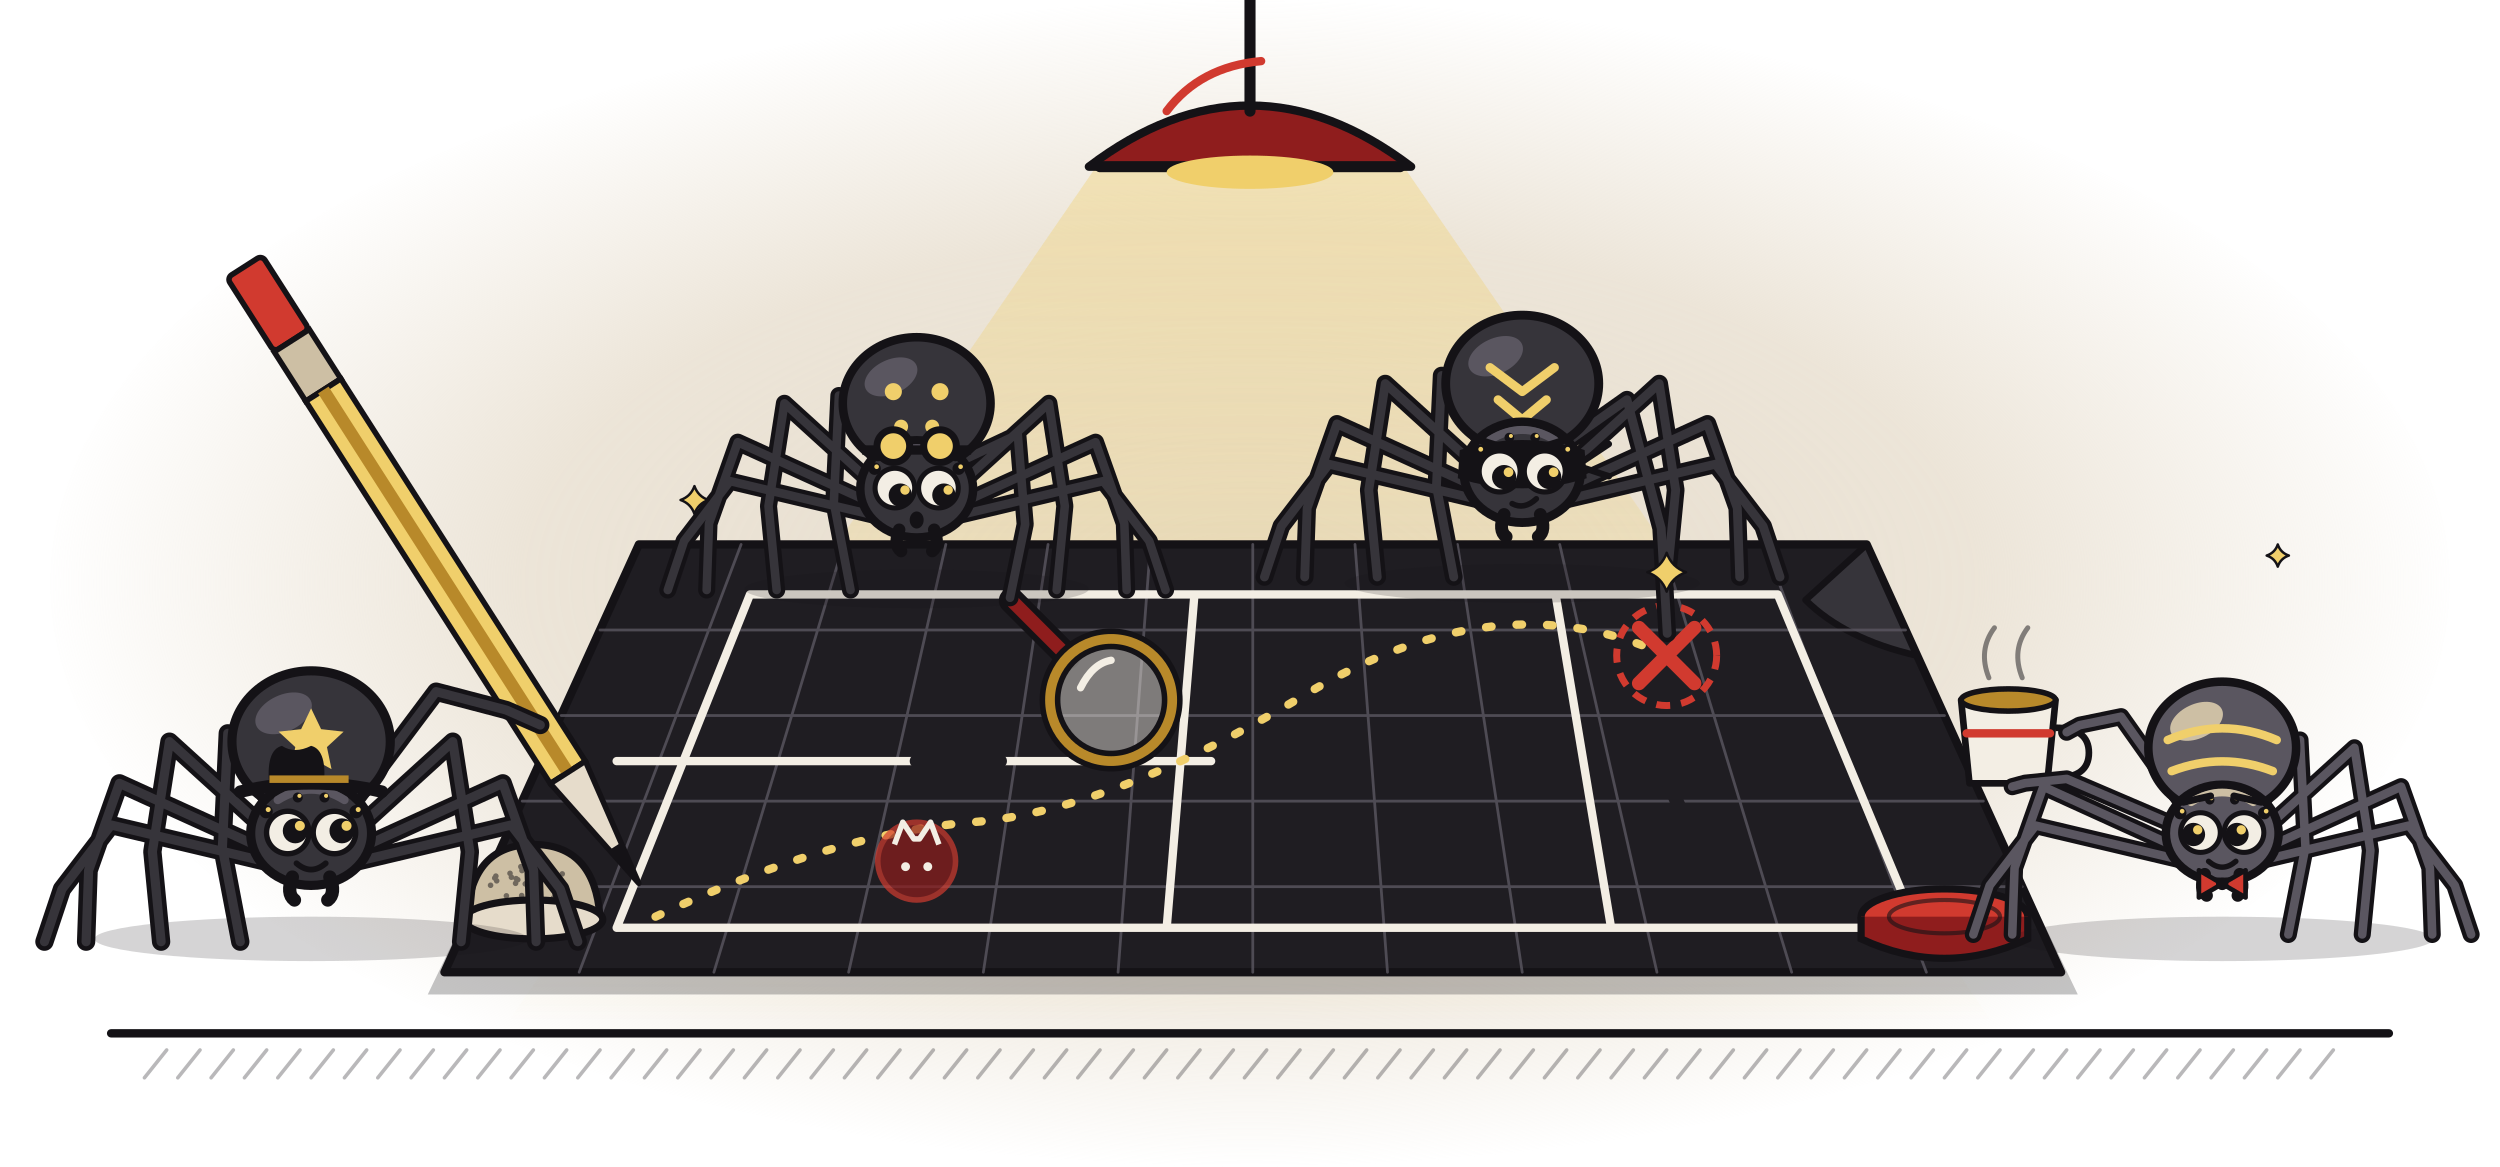
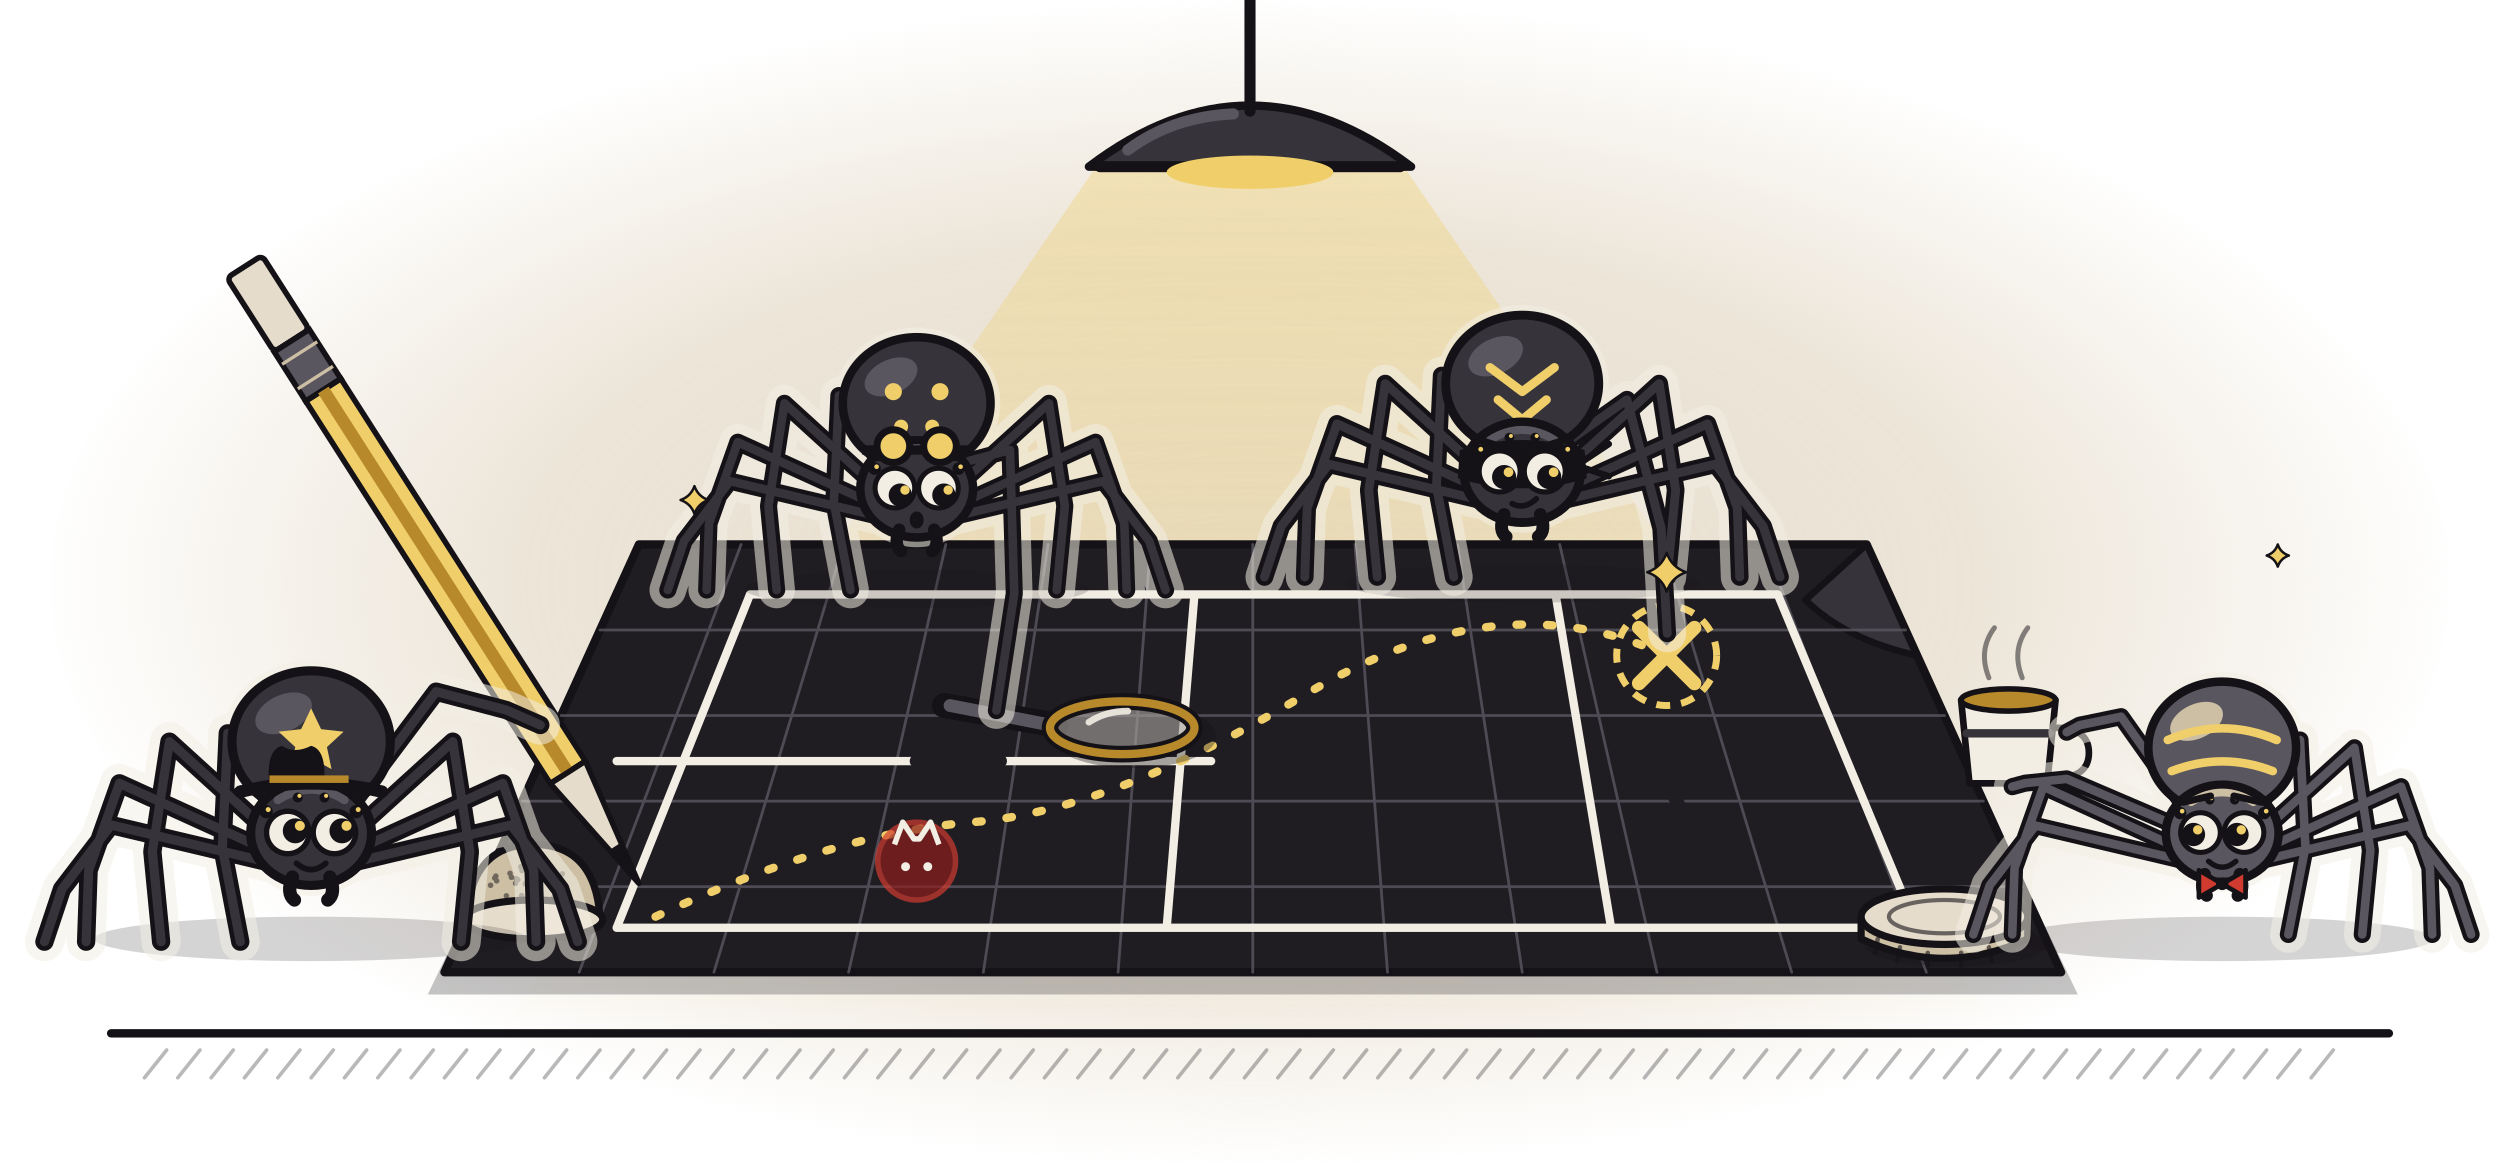
<svg xmlns="http://www.w3.org/2000/svg" viewBox="0 0 900 420" role="img" aria-label="The crew plans the job around a blueprint">
  <defs>
    <radialGradient id="p1-glow" cx="50%" cy="50%" r="50%">
      <stop offset="0" stop-color="#e6dccb" />
      <stop offset=".6" stop-color="#e6dccb" stop-opacity=".75" />
      <stop offset="1" stop-color="#e6dccb" stop-opacity="0" />
    </radialGradient>
  </defs>
  <ellipse cx="450" cy="210" rx="432" ry="210" fill="url(#p1-glow)" />
  <defs>
    <linearGradient id="p1-lamp" x1="0" y1="0" x2="0" y2="1">
      <stop offset="0" stop-color="#f0cf6b" stop-opacity=".55" />
      <stop offset="1" stop-color="#f0cf6b" stop-opacity="0" />
    </linearGradient>
  </defs>
  <path d="M396 58L180 372H720L504 58z" fill="url(#p1-lamp)" opacity=".7" />
  <path d="M40 372H860" stroke="#141216" stroke-width="3" stroke-linecap="round" />
  <path d="M60 378l-8 10M72 378l-8 10M84 378l-8 10M96 378l-8 10M108 378l-8 10M120 378l-8 10M132 378l-8 10M144 378l-8 10M156 378l-8 10M168 378l-8 10M180 378l-8 10M192 378l-8 10M204 378l-8 10M216 378l-8 10M228 378l-8 10M240 378l-8 10M252 378l-8 10M264 378l-8 10M276 378l-8 10M288 378l-8 10M300 378l-8 10M312 378l-8 10M324 378l-8 10M336 378l-8 10M348 378l-8 10M360 378l-8 10M372 378l-8 10M384 378l-8 10M396 378l-8 10M408 378l-8 10M420 378l-8 10M432 378l-8 10M444 378l-8 10M456 378l-8 10M468 378l-8 10M480 378l-8 10M492 378l-8 10M504 378l-8 10M516 378l-8 10M528 378l-8 10M540 378l-8 10M552 378l-8 10M564 378l-8 10M576 378l-8 10M588 378l-8 10M600 378l-8 10M612 378l-8 10M624 378l-8 10M636 378l-8 10M648 378l-8 10M660 378l-8 10M672 378l-8 10M684 378l-8 10M696 378l-8 10M708 378l-8 10M720 378l-8 10M732 378l-8 10M744 378l-8 10M756 378l-8 10M768 378l-8 10M780 378l-8 10M792 378l-8 10M804 378l-8 10M816 378l-8 10M828 378l-8 10M840 378l-8 10" stroke="#141216" stroke-width="1.3" fill="none" stroke-linecap="round" stroke-linejoin="round" opacity=".3" />
  <path d="M228 204L674 204L748 358L154 358Z" fill="#141216" opacity=".25" />
  <path d="M230 196L672 196L742 350L160 350Z" fill="#1f1d22" stroke="#141216" stroke-width="3" stroke-linejoin="round" />
  <path d="M672 196l18 40q-26 -6 -40 -20z" fill="#36343a" stroke="#141216" stroke-width="2.4" stroke-linejoin="round" />
  <path d="M266.8 196L208.5 350M303.7 196L257 350M340.5 196L305.5 350M377.3 196L354 350M414.2 196L402.5 350M451 196L451 350M487.8 196L499.5 350M524.7 196L548 350M561.5 196L596.5 350M598.3 196L645 350M635.2 196L693.5 350M216 226.8L686 226.8M202 257.6L700 257.6M188 288.4L714 288.4M174 319.2L728 319.2" stroke="#5a5660" stroke-width="1" fill="none" stroke-linecap="round" stroke-linejoin="round" opacity=".8" />
  <path d="M270 214H640L690 334H222Z M430 214L420 334M222 274H436M560 214L580 334" stroke="#f3eee4" stroke-width="3" fill="none" stroke-linecap="round" stroke-linejoin="round" />
  <path d="M330 274h30M600 280l6 14" stroke="#1f1d22" stroke-width="5" fill="none" stroke-linecap="round" stroke-linejoin="round" />
  <path d="M236 330Q300 300 350 296T470 250T600 236" stroke="#f0cf6b" stroke-width="3" fill="none" stroke-linecap="round" stroke-linejoin="round" stroke-dasharray="2 9" />
-   <path d="M590 226l20 20M610 226l-20 20" stroke="#d13a2f" stroke-width="5" stroke-linecap="round" />
-   <circle cx="600" cy="236" r="18" fill="none" stroke="#d13a2f" stroke-width="2.5" stroke-dasharray="5 4" />
+   <path d="M590 226l20 20M610 226l-20 20" stroke="#f0cf6b" stroke-width="5" stroke-linecap="round" />
+   <circle cx="600" cy="236" r="18" fill="none" stroke="#f0cf6b" stroke-width="2.5" stroke-dasharray="5 4" />
  <circle cx="330" cy="310" r="14" fill="#8f1d1d" opacity=".7" stroke="#d13a2f" stroke-width="2" />
  <path d="M322 304l3 -8 4 6h2l4 -6 3 8" fill="none" stroke="#f3eee4" stroke-width="2" stroke-linejoin="round" />
  <circle cx="326" cy="312" r="1.6" fill="#f3eee4" />
  <circle cx="334" cy="312" r="1.6" fill="#f3eee4" />
  <path d="M168 330q2 -26 24 -26t24 26z" fill="#cdbfa4" stroke="#141216" stroke-width="2.6" />
  <path d="M193 324.4h0.01M178.5 315.4h0.01M203.9 319.9h0.01M200 319.8h0.01M178.1 316.1h0.01M183.6 314.4h0.01M178.8 317.1h0.01M200.6 315.6h0.01M187.8 322.4h0.01M185.8 316.3h0.01M188.5 324.9h0.01M202.2 320.9h0.01M189.1 318.2h0.01M182.3 322.5h0.01M187.6 312.2h0.01M187.5 312h0.01M194.3 325.1h0.01M184.1 315.8h0.01M202.6 319.2h0.01M186.4 316.7h0.01M199.2 323.3h0.01M193.6 316.6h0.01M185.6 318h0.01M187.9 313.4h0.01M176.6 318.7h0.01M202.4 314.6h0.01M201.7 321.6h0.01M194 321.9h0.01M189.5 324.8h0.01M191.7 320.1h0.01" stroke="#141216" stroke-width="2" stroke-linecap="round" opacity="0.5" />
  <ellipse cx="192" cy="331" rx="25" ry="7" fill="#e6dccb" stroke="#141216" stroke-width="2.6" />
-   <ellipse cx="700" cy="330" rx="30" ry="10" fill="#d13a2f" stroke="#141216" stroke-width="2.6" />
-   <path d="M670 330v8q30 14 60 0v-8" fill="#8f1d1d" stroke="#141216" stroke-width="2.6" />
+   <ellipse cx="704" cy="340" rx="33" ry="8" fill="#141216" opacity=".3" />
+   <path d="M670 330v8q30 14 60 0v-8" fill="#cdbfa4" stroke="#141216" stroke-width="2.6" />
+   <path d="M676 338l-1 5M684 341l-1 5M694 343v5M706 343v5M716 341l1 5M724 338l1 5" stroke="#141216" stroke-width="1.6" fill="none" stroke-linecap="round" stroke-linejoin="round" opacity=".6" />
+   <ellipse cx="700" cy="330" rx="30" ry="10" fill="#e6dccb" stroke="#141216" stroke-width="2.6" />
  <ellipse cx="700" cy="330" rx="20" ry="6" fill="none" stroke="#141216" stroke-width="1.5" opacity=".6" />
  <ellipse cx="330" cy="212" rx="62" ry="7" fill="#141216" opacity="0.18" />
  <ellipse cx="548" cy="210" rx="64" ry="7" fill="#141216" opacity="0.18" />
  <ellipse cx="112" cy="338" rx="78" ry="8" fill="#141216" opacity="0.18" />
  <ellipse cx="800" cy="338" rx="76" ry="8" fill="#141216" opacity="0.18" />
-   <path d="M384.4 236.4L364.2 216.2" stroke="#141216" stroke-width="9.24" fill="none" stroke-linecap="round" stroke-linejoin="round" />
-   <path d="M382.3 234.3L365 217" stroke="#8f1d1d" stroke-width="4.84" fill="none" stroke-linecap="round" stroke-linejoin="round" />
-   <circle cx="400" cy="252" r="22" fill="#f3eee4" fill-opacity=".45" stroke="#141216" stroke-width="7.5" />
-   <circle cx="400" cy="252" r="22" fill="none" stroke="#b8892a" stroke-width="3.5" />
-   <path d="M389 247.6q4.4 -8.8 11 -9.9" stroke="#f3eee4" stroke-width="2.64" fill="none" stroke-linecap="round" stroke-linejoin="round" />
+   <ellipse cx="408" cy="265" rx="30" ry="11.5" fill="#141216" opacity=".35" />
+   <path d="M380 261L340 254" stroke="#141216" stroke-width="9" fill="none" stroke-linecap="round" stroke-linejoin="round" />
+   <path d="M378 261L342 254" stroke="#5a5660" stroke-width="4.6" fill="none" stroke-linecap="round" stroke-linejoin="round" />
+   <ellipse cx="404" cy="262" rx="26" ry="9.5" fill="#f3eee4" fill-opacity=".4" stroke="#141216" stroke-width="6" />
+   <ellipse cx="404" cy="262" rx="26" ry="9.5" fill="none" stroke="#b8892a" stroke-width="3" />
+   <path d="M392 260q6 -4 14 -4" stroke="#f3eee4" stroke-width="2.4" fill="none" stroke-linecap="round" stroke-linejoin="round" opacity=".9" />
  <g transform="translate(330 176) scale(1.4 1.4)">
-     <path d="M9 -6L26 -14L27.9 9.1L24 28M12 -2L34 -22L38.1 4.4L36 26M13 3L46 -12L53.4 8.9L54 26M10 7L48 -2L59.8 13.4L64 26M-9 -6L-20 -24L-21.3 3.5L-17 26M-12 -2L-34 -22L-38.1 4.4L-36 26M-13 3L-46 -12L-53.4 8.9L-54 26M-10 7L-48 -2L-59.8 13.4L-64 26" stroke="#141216" stroke-width="4.4" fill="none" stroke-linecap="round" stroke-linejoin="round" />
-     <path d="M9 -6L26 -14L27.9 9.1L24 28M12 -2L34 -22L38.1 4.4L36 26M13 3L46 -12L53.4 8.9L54 26M10 7L48 -2L59.8 13.4L64 26M-9 -6L-20 -24L-21.3 3.5L-17 26M-12 -2L-34 -22L-38.1 4.4L-36 26M-13 3L-46 -12L-53.4 8.9L-54 26M-10 7L-48 -2L-59.8 13.4L-64 26" stroke="#36343a" stroke-width="2.2" fill="none" stroke-linecap="round" stroke-linejoin="round" />
+     <g opacity="0.55" stroke="#f3eee4" fill="#f3eee4" stroke-linecap="round" stroke-linejoin="round">
+       <path d="M9 -6L24 -10L25.1 26.9L20.5 57M12 -2L34 -22L38.1 4.4L36 26M13 3L46 -12L53.4 8.9L54 26M10 7L48 -2L59.8 13.4L64 26M-9 -6L-20 -24L-21.3 3.5L-17 26M-12 -2L-34 -22L-38.1 4.4L-36 26M-13 3L-46 -12L-53.4 8.9L-54 26M-10 7L-48 -2L-59.8 13.4L-64 26" stroke-width="9.4" fill="none" />
+       <ellipse cx="0" cy="-22" rx="21.5" ry="19.5" stroke-width="0" />
+       <ellipse cx="0" cy="0" rx="17" ry="15" stroke-width="0" />
+     </g>
+     <path d="M9 -6L24 -10L25.1 26.9L20.5 57M12 -2L34 -22L38.1 4.4L36 26M13 3L46 -12L53.4 8.9L54 26M10 7L48 -2L59.8 13.4L64 26M-9 -6L-20 -24L-21.3 3.5L-17 26M-12 -2L-34 -22L-38.1 4.4L-36 26M-13 3L-46 -12L-53.4 8.9L-54 26M-10 7L-48 -2L-59.8 13.4L-64 26" stroke="#141216" stroke-width="4.4" fill="none" stroke-linecap="round" stroke-linejoin="round" />
+     <path d="M9 -6L24 -10L25.1 26.9L20.5 57M12 -2L34 -22L38.1 4.4L36 26M13 3L46 -12L53.4 8.9L54 26M10 7L48 -2L59.8 13.4L64 26M-9 -6L-20 -24L-21.3 3.5L-17 26M-12 -2L-34 -22L-38.1 4.4L-36 26M-13 3L-46 -12L-53.4 8.9L-54 26M-10 7L-48 -2L-59.8 13.4L-64 26" stroke="#36343a" stroke-width="2.2" fill="none" stroke-linecap="round" stroke-linejoin="round" />
    <ellipse cx="0" cy="-22" rx="19" ry="17" fill="#36343a" stroke="#141216" stroke-width="2.2" />
    <ellipse cx="-6.6" cy="-28.8" rx="7.2" ry="4.4" fill="#5a5660" transform="rotate(-25 -6.6 -28.8)" />
    <g fill="#f0cf6b">
      <circle cx="-6" cy="-25" r="2.2" />
      <circle cx="6" cy="-25" r="2.2" />
      <circle cx="-4" cy="-16" r="1.8" />
      <circle cx="4" cy="-16" r="1.8" />
    </g>
    <ellipse cx="0" cy="0" rx="14.5" ry="12.5" fill="#36343a" stroke="#141216" stroke-width="2.2" />
    <path d="M-8 -8q8 -5 16 0" stroke="#5a5660" stroke-width="2" fill="none" stroke-linecap="round" />
    <path d="M-4.5 10.5q-1.5 4 0.5 5.5M4.5 10.5q1.5 4 -0.5 5.5" stroke="#141216" stroke-width="3.2" fill="none" stroke-linecap="round" />
    <circle cx="-10.8" cy="-5.2" r="1.6" fill="#141216" />
    <circle cx="-10.3" cy="-5.7" r="0.6" fill="#f0cf6b" />
    <circle cx="10.8" cy="-5.2" r="1.6" fill="#141216" />
    <circle cx="11.3" cy="-5.7" r="0.6" fill="#f0cf6b" />
    <circle cx="-3.2" cy="-8.6" r="1.2" fill="#141216" />
    <circle cx="-2.8" cy="-9" r="0.5" fill="#f0cf6b" />
    <circle cx="3.2" cy="-8.6" r="1.2" fill="#141216" />
    <circle cx="3.6" cy="-9" r="0.5" fill="#f0cf6b" />
    <circle cx="-5.6" cy="-0.2" r="5.1" fill="#f3eee4" stroke="#141216" stroke-width="1.3" />
    <circle cx="-4.2" cy="1.6" r="3" fill="#141216" />
    <circle cx="-3" cy="0.3" r="1.2" fill="#f0cf6b" />
    <circle cx="5.6" cy="-0.2" r="5.1" fill="#f3eee4" stroke="#141216" stroke-width="1.3" />
    <circle cx="7" cy="1.6" r="3" fill="#141216" />
    <circle cx="8.1" cy="0.3" r="1.2" fill="#f0cf6b" />
    <path d="M-10 -8l7 -1.6M10 -8l-7 -1.6" stroke="#141216" stroke-width="1.8" stroke-linecap="round" />
    <ellipse cx="0" cy="8" rx="1.8" ry="2.2" fill="#141216" />
    <path d="M-14 -10h28" stroke="#141216" stroke-width="2.4" />
    <circle cx="-6" cy="-11" r="4.2" fill="#f0cf6b" stroke="#141216" stroke-width="1.8" />
    <circle cx="6" cy="-11" r="4.2" fill="#f0cf6b" stroke="#141216" stroke-width="1.8" />
  </g>
  <g transform="translate(548 170) scale(1.45 1.45)">
+     <g opacity="0.55" stroke="#f3eee4" fill="#f3eee4" stroke-linecap="round" stroke-linejoin="round">
+       <path d="M9 -6L26 -18L34.5 13.9L36 40M12 -2L34 -22L38.1 4.4L36 26M13 3L46 -12L53.4 8.9L54 26M10 7L48 -2L59.8 13.4L64 26M-9 -6L-20 -24L-21.3 3.5L-17 26M-12 -2L-34 -22L-38.1 4.4L-36 26M-13 3L-46 -12L-53.4 8.9L-54 26M-10 7L-48 -2L-59.8 13.4L-64 26" stroke-width="9.4" fill="none" />
+       <ellipse cx="0" cy="-22" rx="21.5" ry="19.5" stroke-width="0" />
+       <ellipse cx="0" cy="0" rx="17" ry="15" stroke-width="0" />
+     </g>
    <path d="M9 -6L26 -18L34.5 13.9L36 40M12 -2L34 -22L38.1 4.4L36 26M13 3L46 -12L53.4 8.9L54 26M10 7L48 -2L59.8 13.4L64 26M-9 -6L-20 -24L-21.3 3.5L-17 26M-12 -2L-34 -22L-38.1 4.4L-36 26M-13 3L-46 -12L-53.4 8.9L-54 26M-10 7L-48 -2L-59.8 13.4L-64 26" stroke="#141216" stroke-width="4.4" fill="none" stroke-linecap="round" stroke-linejoin="round" />
    <path d="M9 -6L26 -18L34.5 13.9L36 40M12 -2L34 -22L38.1 4.4L36 26M13 3L46 -12L53.4 8.9L54 26M10 7L48 -2L59.8 13.4L64 26M-9 -6L-20 -24L-21.3 3.5L-17 26M-12 -2L-34 -22L-38.1 4.4L-36 26M-13 3L-46 -12L-53.4 8.9L-54 26M-10 7L-48 -2L-59.8 13.4L-64 26" stroke="#36343a" stroke-width="2.2" fill="none" stroke-linecap="round" stroke-linejoin="round" />
    <ellipse cx="0" cy="-22" rx="19" ry="17" fill="#36343a" stroke="#141216" stroke-width="2.2" />
    <ellipse cx="-6.6" cy="-28.8" rx="7.2" ry="4.4" fill="#5a5660" transform="rotate(-25 -6.6 -28.8)" />
    <path d="M-8 -26l8 6 8-6M-6 -18l6 5 6-5" stroke="#f0cf6b" stroke-width="2.2" fill="none" stroke-linecap="round" stroke-linejoin="round" />
    <ellipse cx="0" cy="0" rx="14.5" ry="12.5" fill="#36343a" stroke="#141216" stroke-width="2.2" />
    <path d="M-8 -8q8 -5 16 0" stroke="#5a5660" stroke-width="2" fill="none" stroke-linecap="round" />
    <path d="M-4.5 10.5q-1.5 4 0.5 5.5M4.5 10.5q1.5 4 -0.5 5.5" stroke="#141216" stroke-width="3.2" fill="none" stroke-linecap="round" />
    <path d="M-15.5 -5.5q15.5 -5 31 0l0.5 7q-16 5 -32 0z" fill="#141216" />
    <path d="M15.5 -3l6 -4M15.5 -1l6 2" stroke="#141216" stroke-width="1.6" stroke-linecap="round" />
    <circle cx="-10.8" cy="-5.2" r="1.6" fill="#141216" />
    <circle cx="-10.3" cy="-5.7" r="0.6" fill="#f0cf6b" />
    <circle cx="10.8" cy="-5.2" r="1.6" fill="#141216" />
    <circle cx="11.3" cy="-5.7" r="0.6" fill="#f0cf6b" />
    <circle cx="-3.2" cy="-8.6" r="1.2" fill="#141216" />
    <circle cx="-2.8" cy="-9" r="0.5" fill="#f0cf6b" />
    <circle cx="3.2" cy="-8.6" r="1.2" fill="#141216" />
    <circle cx="3.6" cy="-9" r="0.5" fill="#f0cf6b" />
    <circle cx="-5.6" cy="-0.2" r="5.1" fill="#f3eee4" stroke="#141216" stroke-width="1.3" />
    <circle cx="-4.5" cy="1.2" r="3" fill="#141216" />
    <circle cx="-3.4" cy="0" r="1.2" fill="#f0cf6b" />
    <circle cx="5.6" cy="-0.2" r="5.1" fill="#f3eee4" stroke="#141216" stroke-width="1.3" />
    <circle cx="6.7" cy="1.2" r="3" fill="#141216" />
    <circle cx="7.8" cy="0" r="1.2" fill="#f0cf6b" />
    <path d="M-10 -7.8l7 2.2M10 -7.8l-7 2.2" stroke="#141216" stroke-width="1.8" stroke-linecap="round" />
    <path d="M-2.5 7.8q3 1.6 6-1.2" stroke="#141216" stroke-width="1.4" fill="none" stroke-linecap="round" />
  </g>
  <g transform="translate(88 96) rotate(57.4)">
-     <rect x="0" y="-7.5" width="31.6" height="15" rx="2" fill="#d13a2f" stroke="#141216" stroke-width="2" />
-     <rect x="31.6" y="-7.5" width="21.1" height="15" fill="#cdbfa4" stroke="#141216" stroke-width="2" />
+     <rect x="0" y="-7.5" width="31.6" height="15" rx="2" fill="#e6dccb" stroke="#141216" stroke-width="2" />
+     <rect x="31.6" y="-7.5" width="21.1" height="15" fill="#5a5660" stroke="#141216" stroke-width="2" />
+     <path d="M36.9 -7.5v15M47.4 -7.5v15" stroke="#cdbfa4" stroke-width="1.2" />
    <rect x="52.7" y="-7.5" width="163.4" height="15" fill="#f0cf6b" stroke="#141216" stroke-width="2" />
    <path d="M52.7 0H216.1" stroke="#b8892a" stroke-width="4.5" />
    <path d="M216.1 -7.5L263.5 0L216.1 7.5z" fill="#e6dccb" stroke="#141216" stroke-width="2" stroke-linejoin="round" />
    <path d="M247.7 -2.4L263.5 0L247.7 2.4z" fill="#141216" />
  </g>
  <g transform="translate(112 300) scale(1.5 1.5)">
+     <g opacity="0.55" stroke="#f3eee4" fill="#f3eee4" stroke-linecap="round" stroke-linejoin="round">
+       <path d="M9 -6L30 -34L46.8 -29.6L55 -26M12 -2L34 -22L38.1 4.4L36 26M13 3L46 -12L53.4 8.9L54 26M10 7L48 -2L59.8 13.4L64 26M-9 -6L-20 -24L-21.3 3.5L-17 26M-12 -2L-34 -22L-38.1 4.4L-36 26M-13 3L-46 -12L-53.4 8.9L-54 26M-10 7L-48 -2L-59.8 13.4L-64 26" stroke-width="9.4" fill="none" />
+       <ellipse cx="0" cy="-22" rx="21.5" ry="19.5" stroke-width="0" />
+       <ellipse cx="0" cy="0" rx="17" ry="15" stroke-width="0" />
+     </g>
    <path d="M9 -6L30 -34L46.8 -29.6L55 -26M12 -2L34 -22L38.1 4.4L36 26M13 3L46 -12L53.4 8.9L54 26M10 7L48 -2L59.8 13.4L64 26M-9 -6L-20 -24L-21.3 3.5L-17 26M-12 -2L-34 -22L-38.1 4.4L-36 26M-13 3L-46 -12L-53.4 8.9L-54 26M-10 7L-48 -2L-59.8 13.4L-64 26" stroke="#141216" stroke-width="4.4" fill="none" stroke-linecap="round" stroke-linejoin="round" />
    <path d="M9 -6L30 -34L46.8 -29.6L55 -26M12 -2L34 -22L38.1 4.4L36 26M13 3L46 -12L53.4 8.9L54 26M10 7L48 -2L59.8 13.4L64 26M-9 -6L-20 -24L-21.3 3.5L-17 26M-12 -2L-34 -22L-38.1 4.4L-36 26M-13 3L-46 -12L-53.4 8.9L-54 26M-10 7L-48 -2L-59.8 13.4L-64 26" stroke="#36343a" stroke-width="2.2" fill="none" stroke-linecap="round" stroke-linejoin="round" />
    <ellipse cx="0" cy="-22" rx="19" ry="17" fill="#36343a" stroke="#141216" stroke-width="2.2" />
    <ellipse cx="-6.6" cy="-28.8" rx="7.2" ry="4.4" fill="#5a5660" transform="rotate(-25 -6.6 -28.8)" />
    <path d="M0 -30l2.4 5 5.4.6-4 3.7 1.1 5.3-4.9-2.7-4.9 2.7 1.1-5.3-4-3.7 5.4-.6z" fill="#f0cf6b" />
    <ellipse cx="0" cy="0" rx="14.5" ry="12.5" fill="#36343a" stroke="#141216" stroke-width="2.2" />
    <path d="M-8 -8q8 -5 16 0" stroke="#5a5660" stroke-width="2" fill="none" stroke-linecap="round" />
    <path d="M-4.5 10.5q-1.5 4 0.5 5.5M4.5 10.5q1.5 4 -0.5 5.5" stroke="#141216" stroke-width="3.2" fill="none" stroke-linecap="round" />
    <circle cx="-10.8" cy="-5.2" r="1.6" fill="#141216" />
    <circle cx="-10.3" cy="-5.7" r="0.6" fill="#f0cf6b" />
    <circle cx="10.8" cy="-5.2" r="1.6" fill="#141216" />
    <circle cx="11.3" cy="-5.7" r="0.6" fill="#f0cf6b" />
    <circle cx="-3.2" cy="-8.6" r="1.2" fill="#141216" />
    <circle cx="-2.8" cy="-9" r="0.5" fill="#f0cf6b" />
    <circle cx="3.2" cy="-8.6" r="1.2" fill="#141216" />
    <circle cx="3.6" cy="-9" r="0.5" fill="#f0cf6b" />
    <circle cx="-5.6" cy="-0.2" r="5.1" fill="#f3eee4" stroke="#141216" stroke-width="1.3" />
    <circle cx="-3.8" cy="-0.6" r="3" fill="#141216" />
    <circle cx="-2.7" cy="-1.8" r="1.2" fill="#f0cf6b" />
    <circle cx="5.6" cy="-0.2" r="5.1" fill="#f3eee4" stroke="#141216" stroke-width="1.3" />
    <circle cx="7.4" cy="-0.6" r="3" fill="#141216" />
    <circle cx="8.5" cy="-1.8" r="1.2" fill="#f0cf6b" />
    <path d="M-3.5 7.2q3.5 3 7 0" stroke="#141216" stroke-width="1.4" fill="none" stroke-linecap="round" />
    <path d="M-17 -10q17 -4 34 0" stroke="#141216" stroke-width="3" fill="none" stroke-linecap="round" />
    <path d="M-10 -11q-1 -9 3 -10q3 2 7 0q4 1 3 10z" fill="#141216" />
    <path d="M-10 -13h19" stroke="#b8892a" stroke-width="1.8" />
  </g>
  <path d="M740 262q12 0 12 9t-12 9" fill="none" stroke="#141216" stroke-width="2.4" />
  <path d="M706 252h34l-3 30h-28z" fill="#f3eee4" stroke="#141216" stroke-width="2.4" stroke-linejoin="round" />
  <ellipse cx="723" cy="252" rx="17" ry="4" fill="#b8892a" stroke="#141216" stroke-width="2" />
-   <path d="M708 264h30" stroke="#d13a2f" stroke-width="3" fill="none" stroke-linecap="round" stroke-linejoin="round" />
+   <path d="M708 264h30" stroke="#36343a" stroke-width="3" fill="none" stroke-linecap="round" stroke-linejoin="round" />
  <path d="M716 244q-4 -10 2 -18M728 244q-4 -10 2 -18" stroke="#141216" stroke-width="1.8" fill="none" stroke-linecap="round" stroke-linejoin="round" opacity=".5" />
  <g transform="translate(800 300) scale(1.4 1.4)">
+     <g opacity="0.55" stroke="#f3eee4" fill="#f3eee4" stroke-linecap="round" stroke-linejoin="round">
+       <path d="M9 -6L20 -24L21.4 3.5L17 26M12 -2L34 -22L38.1 4.4L36 26M13 3L46 -12L53.4 8.9L54 26M10 7L48 -2L59.8 13.4L64 26M-9 -6L-26 -30L-36.7 -27.8L-40 -26M-12 -2L-40 -14L-50.7 -12.9L-54 -12M-13 3L-46 -12L-53.4 8.9L-54 26M-10 7L-48 -2L-59.8 13.4L-64 26" stroke-width="9.4" fill="none" />
+       <ellipse cx="0" cy="-22" rx="21.5" ry="19.5" stroke-width="0" />
+       <ellipse cx="0" cy="0" rx="17" ry="15" stroke-width="0" />
+     </g>
    <path d="M9 -6L20 -24L21.4 3.5L17 26M12 -2L34 -22L38.1 4.4L36 26M13 3L46 -12L53.4 8.9L54 26M10 7L48 -2L59.8 13.4L64 26M-9 -6L-26 -30L-36.7 -27.8L-40 -26M-12 -2L-40 -14L-50.7 -12.9L-54 -12M-13 3L-46 -12L-53.4 8.9L-54 26M-10 7L-48 -2L-59.8 13.4L-64 26" stroke="#141216" stroke-width="4.4" fill="none" stroke-linecap="round" stroke-linejoin="round" />
    <path d="M9 -6L20 -24L21.4 3.5L17 26M12 -2L34 -22L38.1 4.4L36 26M13 3L46 -12L53.4 8.9L54 26M10 7L48 -2L59.8 13.4L64 26M-9 -6L-26 -30L-36.7 -27.8L-40 -26M-12 -2L-40 -14L-50.7 -12.9L-54 -12M-13 3L-46 -12L-53.4 8.9L-54 26M-10 7L-48 -2L-59.8 13.4L-64 26" stroke="#5a5660" stroke-width="2.2" fill="none" stroke-linecap="round" stroke-linejoin="round" />
    <ellipse cx="0" cy="-22" rx="19" ry="17" fill="#5a5660" stroke="#141216" stroke-width="2.2" />
    <ellipse cx="-6.6" cy="-28.8" rx="7.2" ry="4.4" fill="#cdbfa4" transform="rotate(-25 -6.6 -28.8)" />
    <path d="M-14 -24q14 -6 28 0M-13 -16q13 -5 26 0" stroke="#f0cf6b" stroke-width="2.2" fill="none" stroke-linecap="round" />
    <ellipse cx="0" cy="0" rx="14.5" ry="12.5" fill="#5a5660" stroke="#141216" stroke-width="2.2" />
    <path d="M-8 -8q8 -5 16 0" stroke="#cdbfa4" stroke-width="2" fill="none" stroke-linecap="round" />
    <path d="M-4.5 10.5q-1.5 4 0.5 5.5M4.5 10.5q1.5 4 -0.5 5.5" stroke="#141216" stroke-width="3.2" fill="none" stroke-linecap="round" />
    <circle cx="-10.8" cy="-5.2" r="1.6" fill="#141216" />
    <circle cx="-10.3" cy="-5.7" r="0.6" fill="#f0cf6b" />
    <circle cx="10.8" cy="-5.2" r="1.6" fill="#141216" />
    <circle cx="11.3" cy="-5.7" r="0.6" fill="#f0cf6b" />
    <circle cx="-3.2" cy="-8.6" r="1.2" fill="#141216" />
    <circle cx="-2.8" cy="-9" r="0.5" fill="#f0cf6b" />
    <circle cx="3.2" cy="-8.6" r="1.2" fill="#141216" />
    <circle cx="3.6" cy="-9" r="0.5" fill="#f0cf6b" />
    <circle cx="-5.6" cy="-0.2" r="5.1" fill="#f3eee4" stroke="#141216" stroke-width="1.3" />
    <circle cx="-7.4" cy="0.3" r="3" fill="#141216" />
    <circle cx="-6.3" cy="-0.9" r="1.2" fill="#f0cf6b" />
    <circle cx="5.6" cy="-0.2" r="5.1" fill="#f3eee4" stroke="#141216" stroke-width="1.3" />
    <circle cx="3.8" cy="0.3" r="3" fill="#141216" />
    <circle cx="4.9" cy="-0.9" r="1.2" fill="#f0cf6b" />
    <path d="M-10 -8l7 -1.6M10 -8l-7 -1.6" stroke="#141216" stroke-width="1.8" stroke-linecap="round" />
    <path d="M-3.5 7.2q3.5 3 7 0" stroke="#141216" stroke-width="1.4" fill="none" stroke-linecap="round" />
    <path d="M0 13l-6 -3.5v7zM0 13l6 -3.5v7z" fill="#d13a2f" stroke="#141216" stroke-width="1.2" stroke-linejoin="round" />
    <circle cx="0" cy="13" r="1.6" fill="#141216" />
  </g>
-   <path d="M392 60q58 -44 116 0z" fill="#8f1d1d" stroke="#141216" stroke-width="3" stroke-linejoin="round" />
+   <path d="M392 60q58 -44 116 0z" fill="#36343a" stroke="#141216" stroke-width="3" stroke-linejoin="round" />
+   <path d="M406 54q16 -12 38 -13" stroke="#5a5660" stroke-width="4" fill="none" stroke-linecap="round" />
  <path d="M396 60h108" stroke="#141216" stroke-width="4" stroke-linecap="round" />
  <ellipse cx="450" cy="62" rx="30" ry="6" fill="#f0cf6b" />
  <path d="M450 40V0" stroke="#141216" stroke-width="4" fill="none" stroke-linecap="round" stroke-linejoin="round" />
-   <path d="M420 40q12 -16 34 -18" stroke="#d13a2f" stroke-width="3" fill="none" stroke-linecap="round" stroke-linejoin="round" />
  <path d="M600 199Q601.8 204.2 607 206Q601.8 207.8 600 213Q598.2 207.8 593 206Q598.2 204.2 600 199z" fill="#f0cf6b" stroke="#141216" stroke-width="0.9" stroke-linejoin="round" />
  <path d="M250 175Q251.3 178.7 255 180Q251.3 181.3 250 185Q248.7 181.3 245 180Q248.7 178.7 250 175z" fill="#f0cf6b" stroke="#141216" stroke-width="0.9" stroke-linejoin="round" />
  <path d="M820 196Q821 199 824 200Q821 201 820 204Q819 201 816 200Q819 199 820 196z" fill="#f0cf6b" stroke="#141216" stroke-width="0.9" stroke-linejoin="round" />
</svg>
